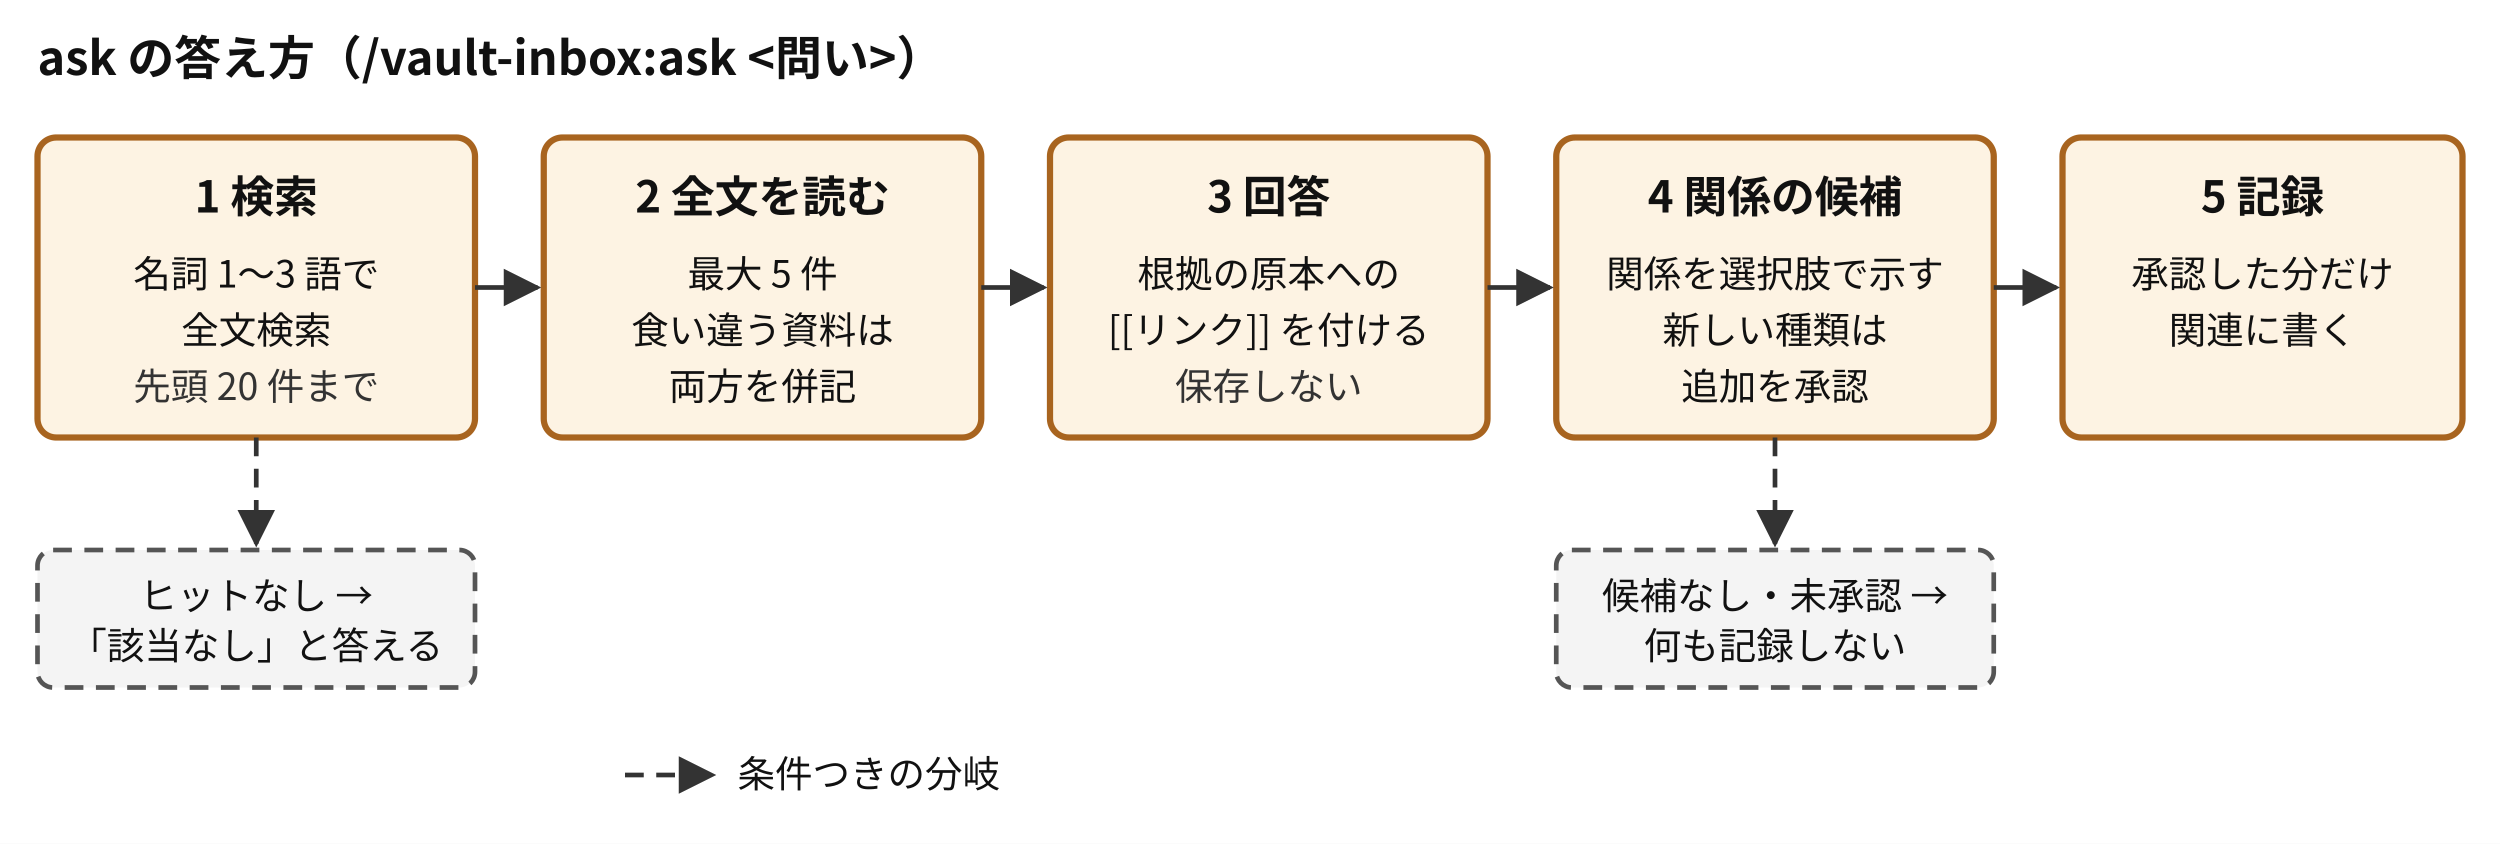
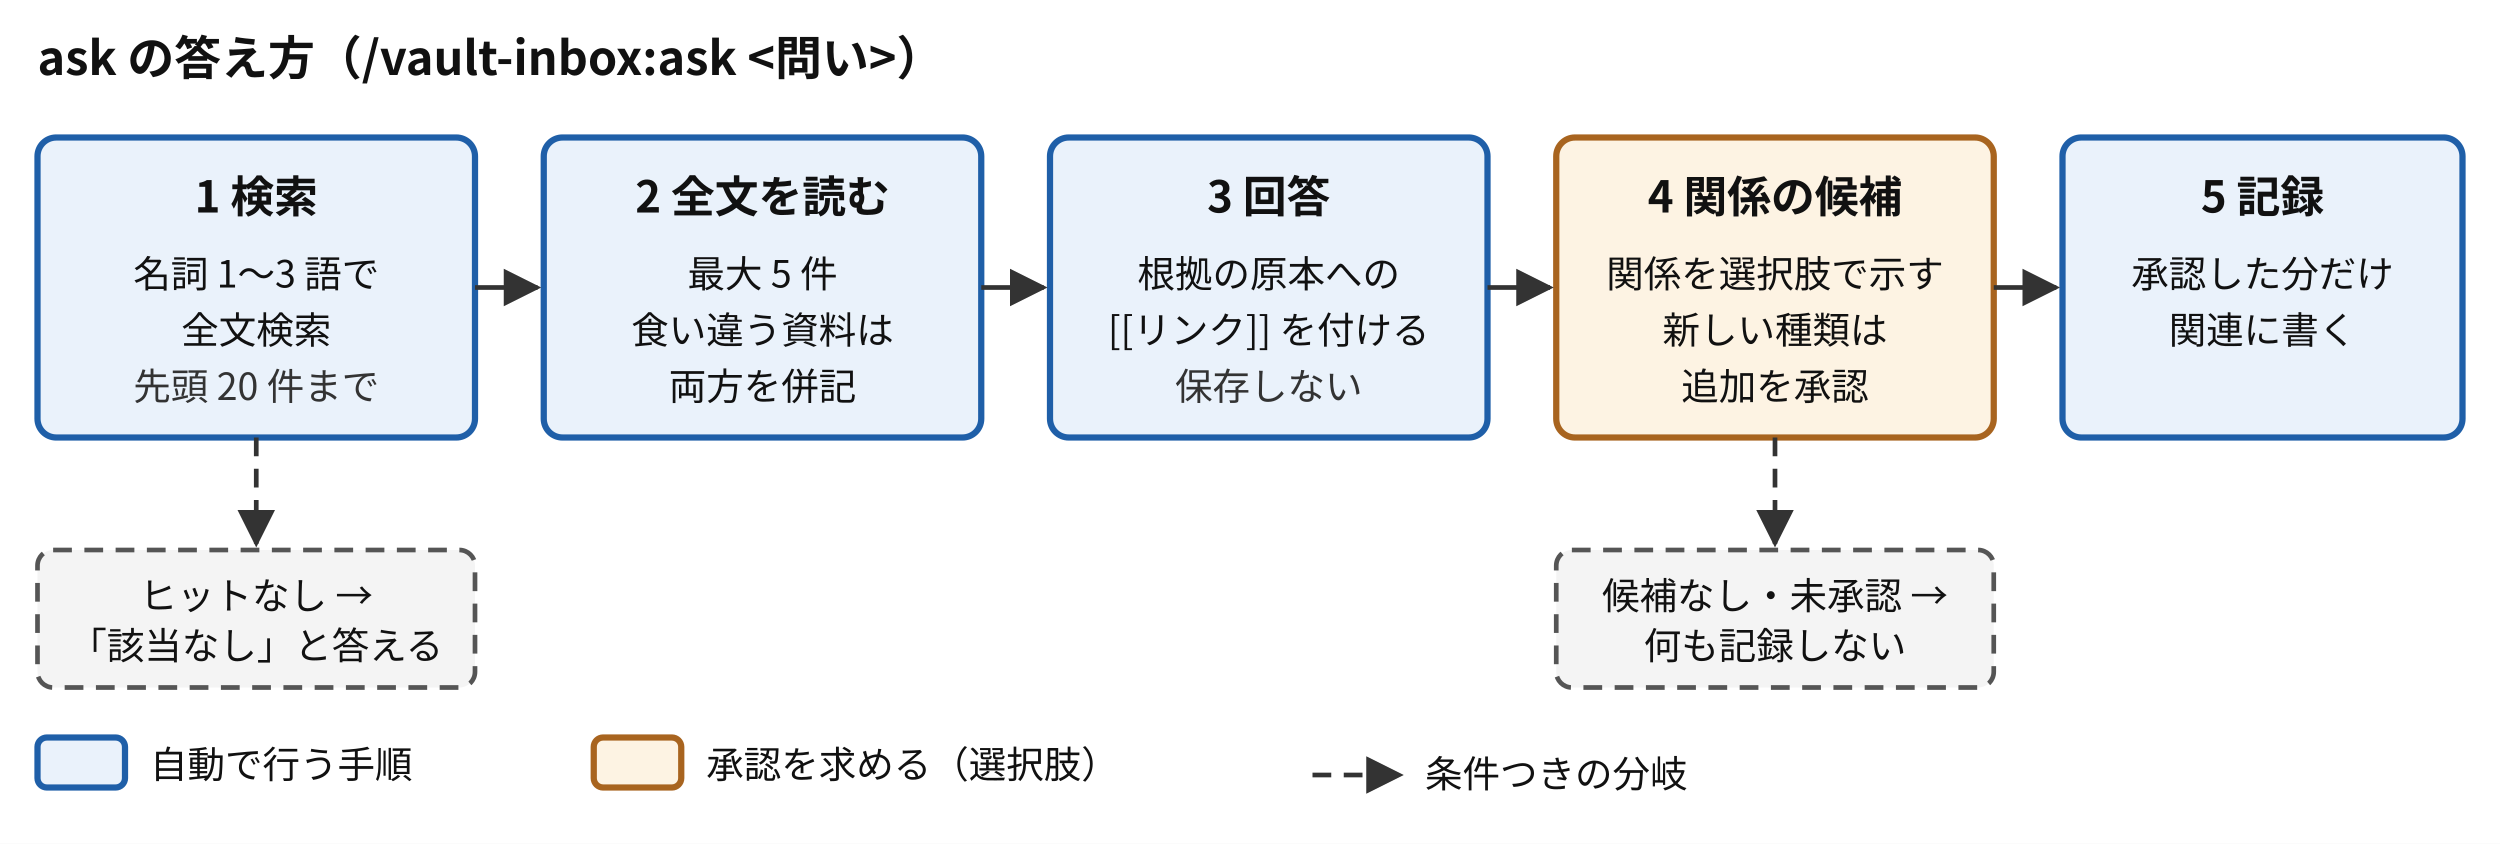
<svg xmlns="http://www.w3.org/2000/svg" viewBox="0 0 800 270" width="800" height="270" font-family="'Yu Gothic', 'Meiryo', 'Noto Sans CJK JP', sans-serif">
  <defs>
    <marker id="a" viewBox="0 0 10 10" refX="9" refY="5" markerWidth="8" markerHeight="8" orient="auto">
      <path d="M0,0 L10,5 L0,10 z" fill="#333" />
    </marker>
  </defs>
  <rect width="800" height="270" fill="#ffffff" />
  <text x="12" y="24" font-size="15" font-weight="bold" fill="#111">ask の答え方（/vault-inbox:ask &lt;問い&gt;）</text>
-   <rect x="12" y="44" width="140" height="96" rx="6" fill="#fdf3e3" stroke="#a8641f" stroke-width="2" />
+   <rect x="12" y="44" width="140" height="96" rx="6" fill="#eaf2fb" stroke="#1f5fa8" stroke-width="2" />
  <text x="82" y="68" font-size="14" font-weight="bold" text-anchor="middle" fill="#111">1 検索</text>
  <text x="82" y="92" font-size="12" text-anchor="middle" fill="#111">名詞 1〜3 語で</text>
  <text x="82" y="110" font-size="12" text-anchor="middle" fill="#111">全文検索</text>
  <text x="82" y="128" font-size="12" text-anchor="middle" fill="#333">先頭 20 件まで</text>
-   <rect x="174" y="44" width="140" height="96" rx="6" fill="#fdf3e3" stroke="#a8641f" stroke-width="2" />
+   <rect x="174" y="44" width="140" height="96" rx="6" fill="#eaf2fb" stroke="#1f5fa8" stroke-width="2" />
  <text x="244" y="68" font-size="14" font-weight="bold" text-anchor="middle" fill="#111">2 全文を読む</text>
  <text x="244" y="92" font-size="12" text-anchor="middle" fill="#111">最大 5 件</text>
  <text x="244" y="110" font-size="12" text-anchor="middle" fill="#111">食い違う資料は</text>
  <text x="244" y="128" font-size="12" text-anchor="middle" fill="#111">両方を併記</text>
-   <rect x="336" y="44" width="140" height="96" rx="6" fill="#fdf3e3" stroke="#a8641f" stroke-width="2" />
+   <rect x="336" y="44" width="140" height="96" rx="6" fill="#eaf2fb" stroke="#1f5fa8" stroke-width="2" />
  <text x="406" y="68" font-size="14" font-weight="bold" text-anchor="middle" fill="#111">3 回答</text>
  <text x="406" y="92" font-size="12" text-anchor="middle" fill="#111">根拠の原本への</text>
  <text x="406" y="110" font-size="12" text-anchor="middle" fill="#111">[[リンク]] を付ける</text>
  <text x="406" y="128" font-size="12" text-anchor="middle" fill="#333">保存しない</text>
  <rect x="498" y="44" width="140" height="96" rx="6" fill="#fdf3e3" stroke="#a8641f" stroke-width="2" />
  <text x="568" y="68" font-size="14" font-weight="bold" text-anchor="middle" fill="#111">4 関係の候補</text>
  <text x="568" y="92" font-size="12" text-anchor="middle" fill="#111">関係を選択肢で示す</text>
  <text x="568" y="110" font-size="12" text-anchor="middle" fill="#111">新しい種類は</text>
  <text x="568" y="128" font-size="12" text-anchor="middle" fill="#111">追加を承認</text>
-   <rect x="660" y="44" width="128" height="96" rx="6" fill="#fdf3e3" stroke="#a8641f" stroke-width="2" />
+   <rect x="660" y="44" width="128" height="96" rx="6" fill="#eaf2fb" stroke="#1f5fa8" stroke-width="2" />
  <text x="724" y="68" font-size="14" font-weight="bold" text-anchor="middle" fill="#111">5 記録</text>
  <text x="724" y="92" font-size="12" text-anchor="middle" fill="#111">承認した分だけ</text>
  <text x="724" y="110" font-size="12" text-anchor="middle" fill="#111">関連に書く</text>
  <line x1="152" y1="92" x2="172" y2="92" stroke="#333" stroke-width="1.5" marker-end="url(#a)" />
  <line x1="314" y1="92" x2="334" y2="92" stroke="#333" stroke-width="1.5" marker-end="url(#a)" />
  <line x1="476" y1="92" x2="496" y2="92" stroke="#333" stroke-width="1.5" marker-end="url(#a)" />
  <line x1="638" y1="92" x2="658" y2="92" stroke="#333" stroke-width="1.5" marker-end="url(#a)" />
  <rect x="12" y="176" width="140" height="44" rx="5" fill="#f4f4f4" stroke="#555" stroke-width="1.5" stroke-dasharray="6 4" />
  <text x="82" y="195" font-size="12" text-anchor="middle" fill="#111">ヒットなし →</text>
  <text x="82" y="211" font-size="12" text-anchor="middle" fill="#111">「該当なし」と答える</text>
  <line x1="82" y1="140" x2="82" y2="174" stroke="#333" stroke-width="1.5" stroke-dasharray="6 4" marker-end="url(#a)" />
  <rect x="498" y="176" width="140" height="44" rx="5" fill="#f4f4f4" stroke="#555" stroke-width="1.5" stroke-dasharray="6 4" />
  <text x="568" y="195" font-size="12" text-anchor="middle" fill="#111">候補なし・未承認 →</text>
  <text x="568" y="211" font-size="12" text-anchor="middle" fill="#111">何も記録しない</text>
  <line x1="568" y1="140" x2="568" y2="174" stroke="#333" stroke-width="1.5" stroke-dasharray="6 4" marker-end="url(#a)" />
-   <line x1="200" y1="248" x2="228" y2="248" stroke="#333" stroke-width="1.5" stroke-dasharray="6 4" marker-end="url(#a)" />
-   <text x="236" y="252" font-size="12" fill="#111">条件つきの分岐</text>
+   <rect x="12" y="236" width="28" height="16" rx="3" fill="#eaf2fb" stroke="#1f5fa8" stroke-width="2" />
+   <text x="48" y="249" font-size="12" fill="#111">自動で行う手順</text>
+   <rect x="190" y="236" width="28" height="16" rx="3" fill="#fdf3e3" stroke="#a8641f" stroke-width="2" />
+   <text x="226" y="249" font-size="12" fill="#111">承認を求める（選択肢）</text>
+   <line x1="420" y1="248" x2="448" y2="248" stroke="#333" stroke-width="1.5" stroke-dasharray="6 4" marker-end="url(#a)" />
+   <text x="456" y="252" font-size="12" fill="#111">条件つきの分岐</text>
</svg>
